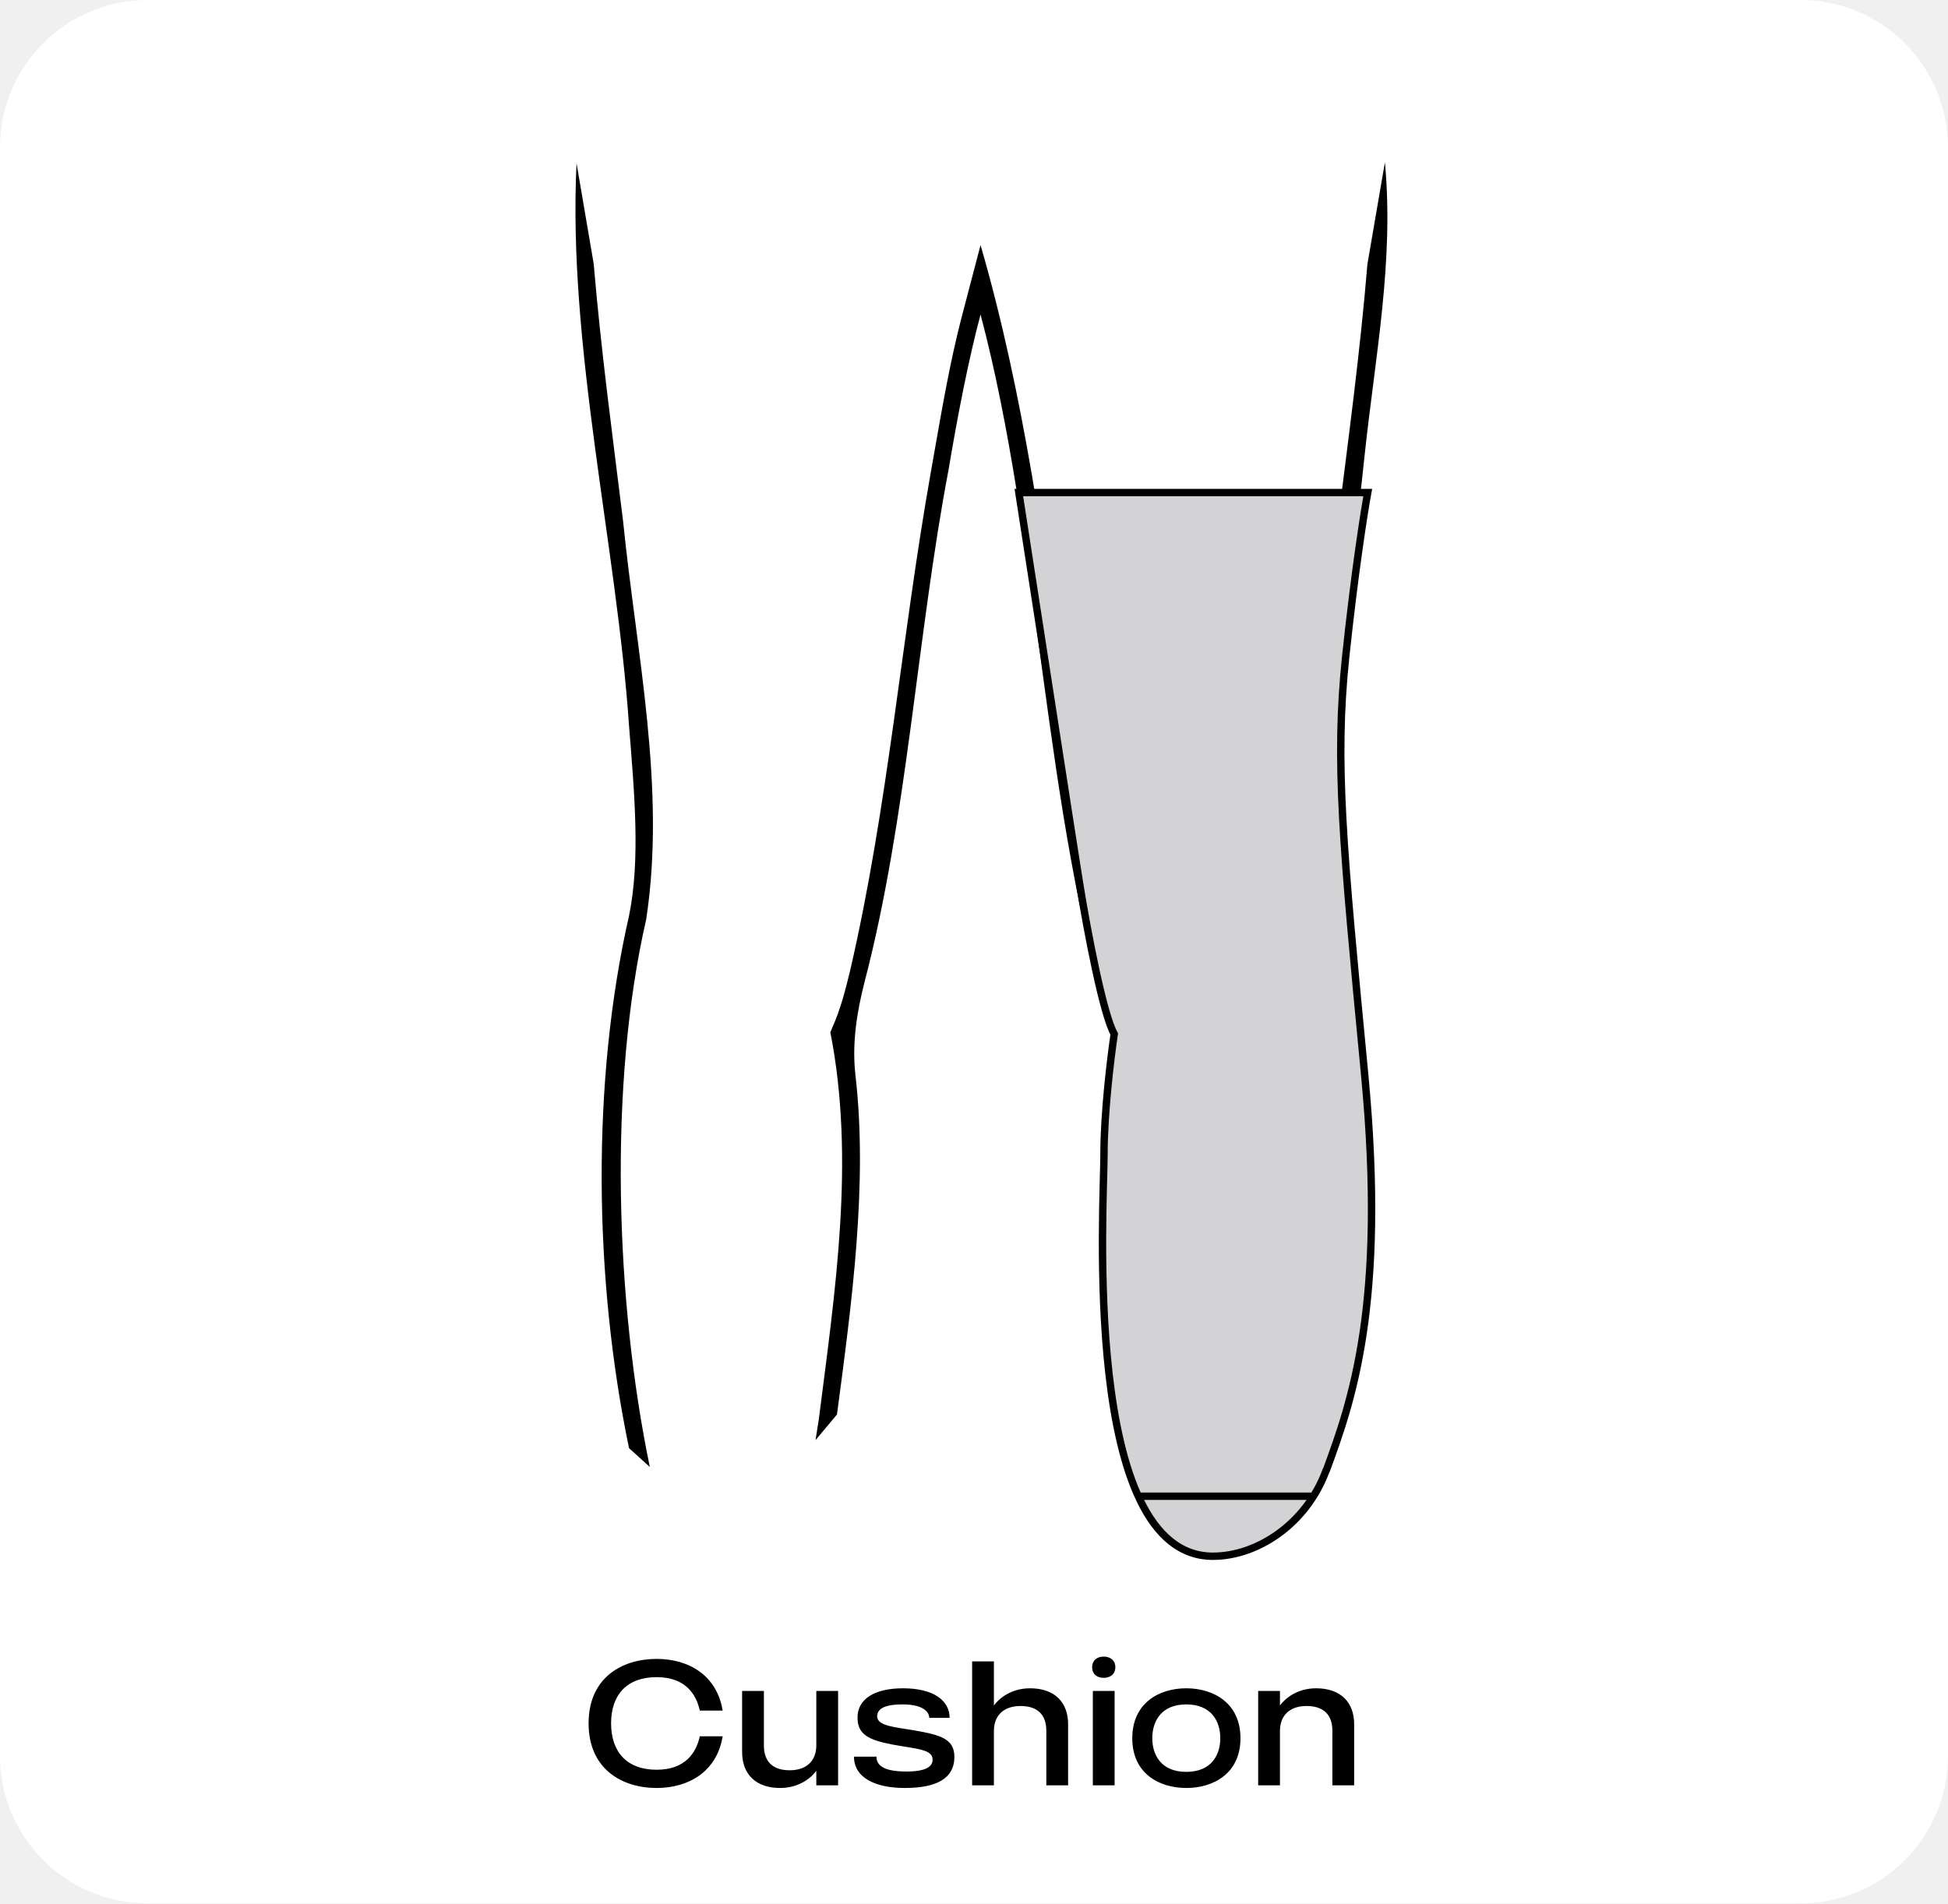
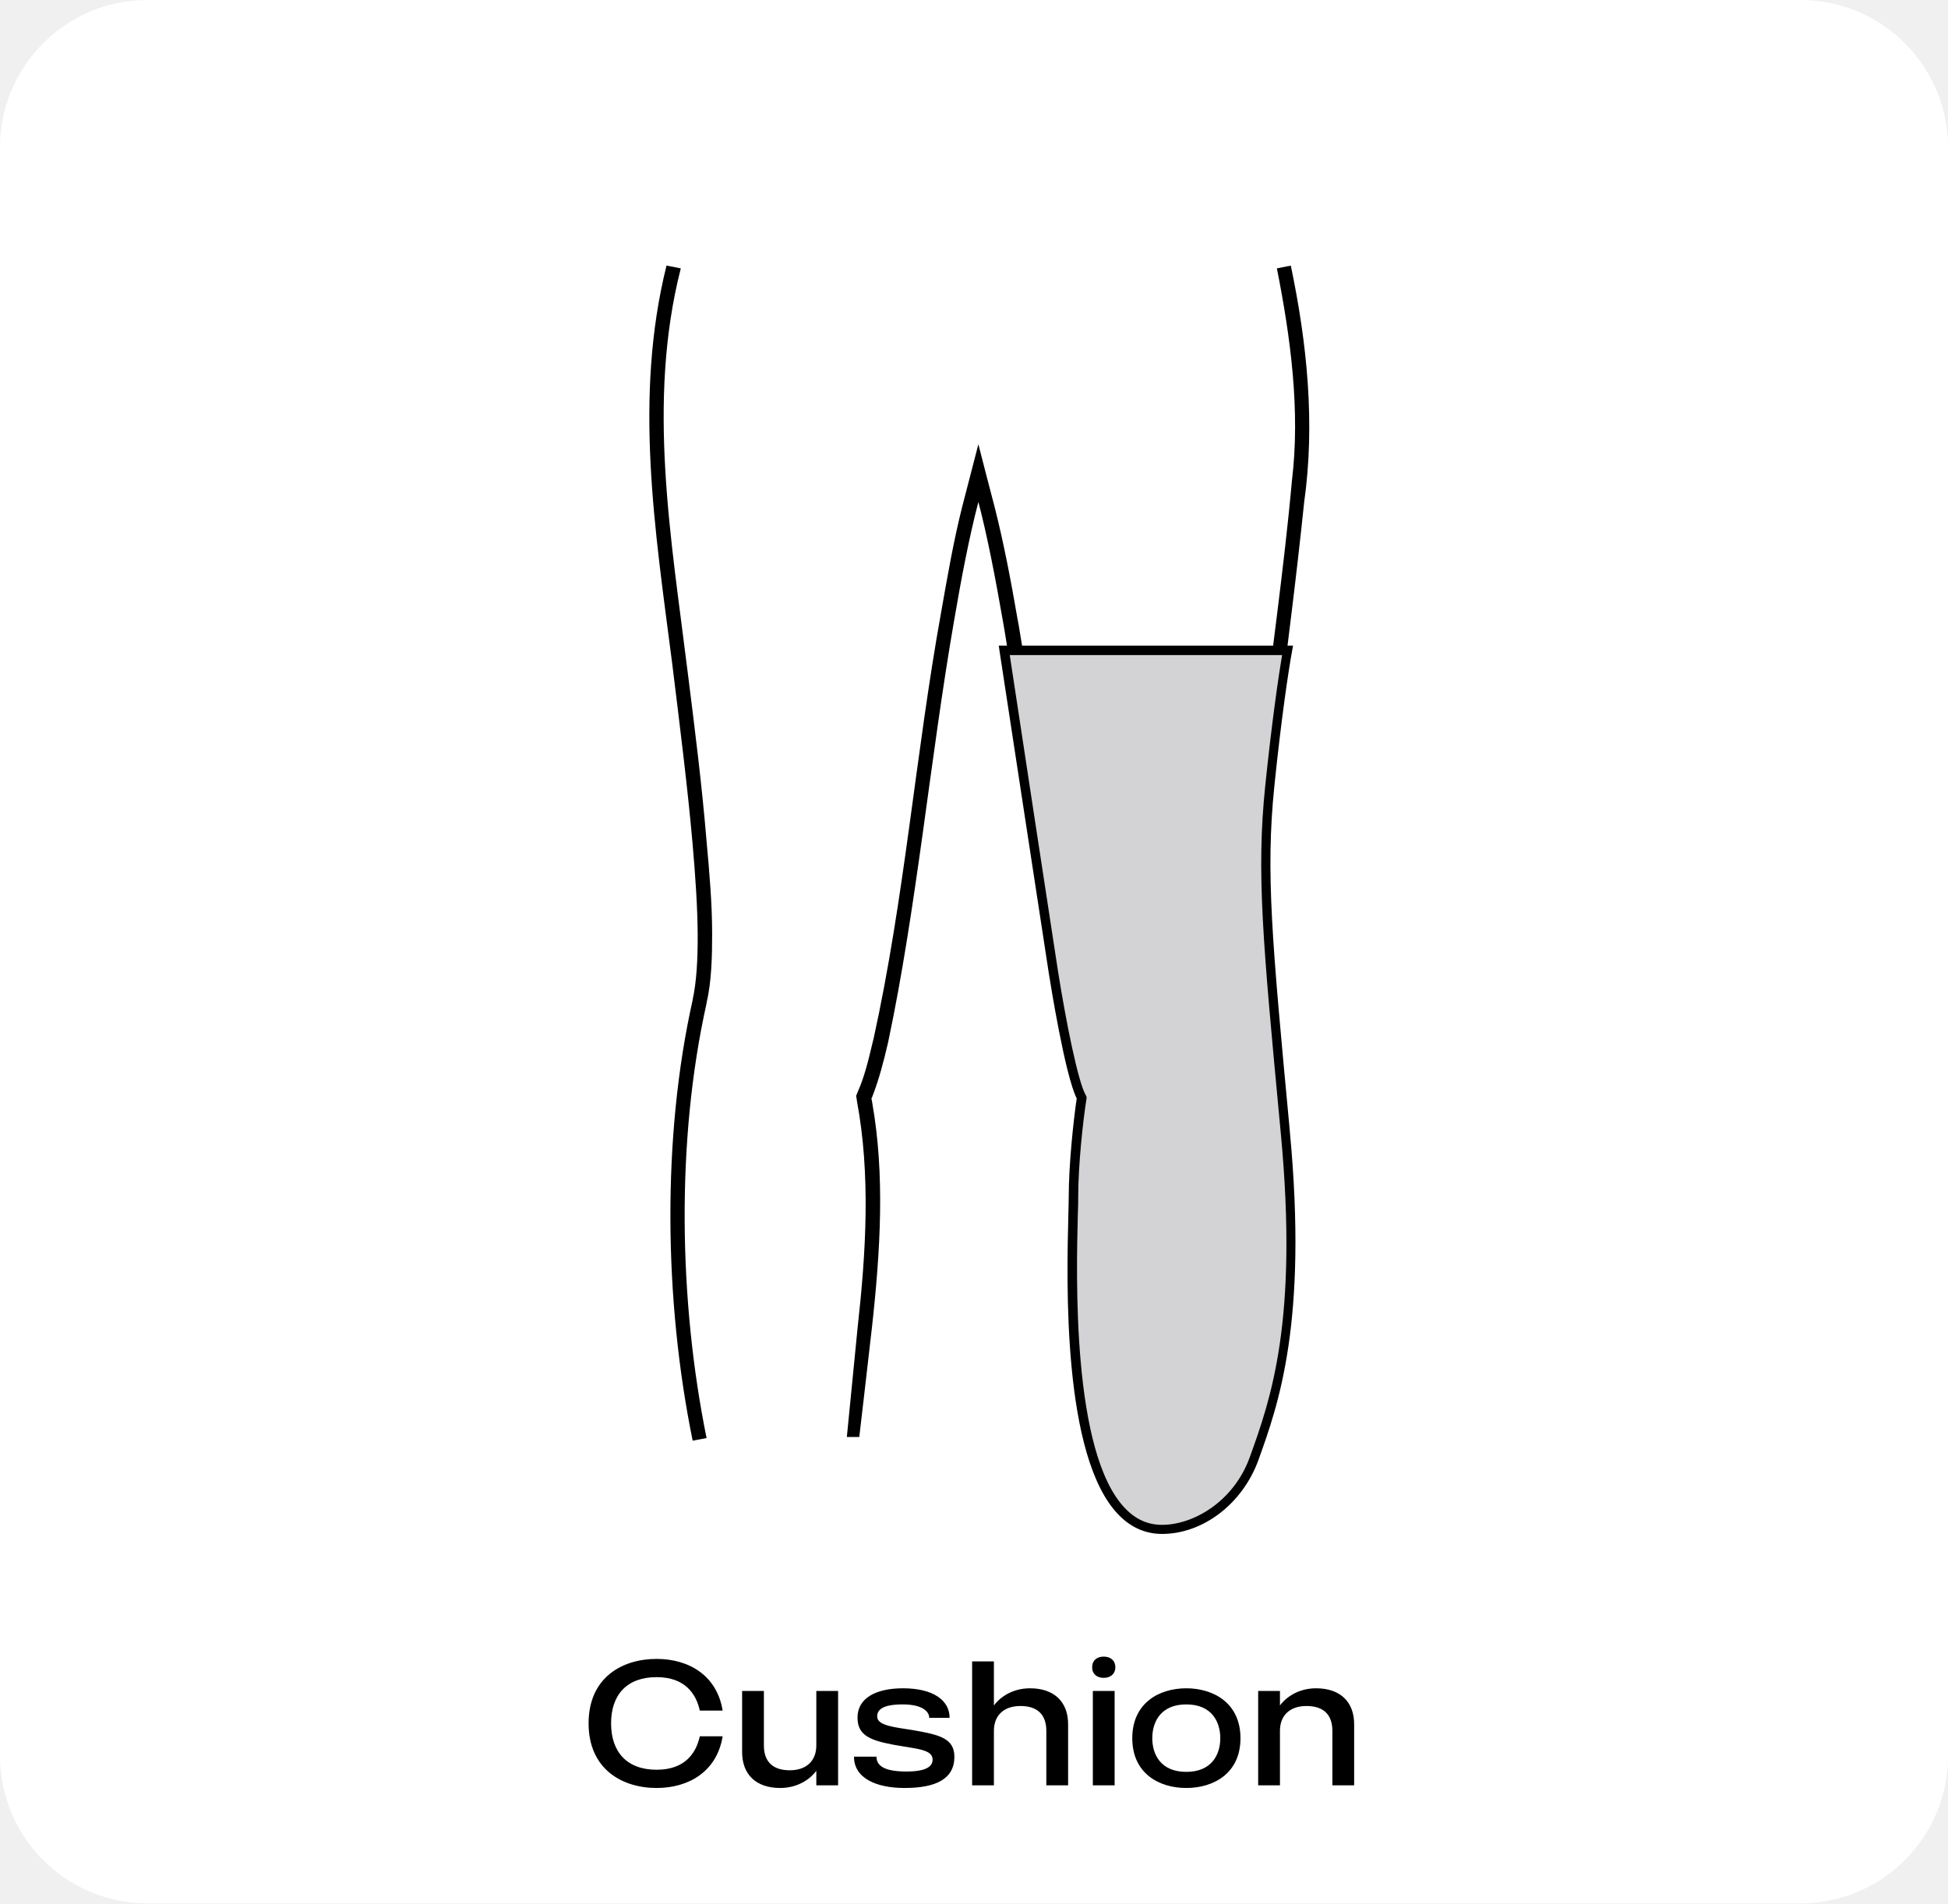
<svg xmlns="http://www.w3.org/2000/svg" width="132" height="129" viewBox="0 0 132 129" fill="none">
  <rect width="132" height="129" rx="10" fill="white" />
  <path d="M44.492 119.944C46.448 119.944 47.18 118.78 47.42 117.676H48.968C48.584 120.052 46.688 121.18 44.492 121.18C42.164 121.18 39.884 119.908 39.884 116.8C39.884 113.692 42.164 112.432 44.492 112.432C46.688 112.432 48.584 113.56 48.968 115.936H47.42C47.18 114.832 46.448 113.668 44.492 113.668C42.476 113.668 41.408 114.868 41.408 116.8C41.408 118.732 42.476 119.944 44.492 119.944ZM55.315 114.604H56.791V121H55.315V120.016C55.015 120.436 54.199 121.18 52.867 121.18C51.199 121.18 50.287 120.232 50.287 118.744V114.604H51.763V118.3C51.763 119.38 52.351 119.98 53.515 119.98C54.679 119.98 55.315 119.308 55.315 118.3V114.604ZM61.839 117.256C63.651 117.568 64.671 117.808 64.671 119.068C64.671 120.556 63.435 121.18 61.299 121.18C59.355 121.18 57.867 120.508 57.867 119.056H59.391C59.391 119.752 60.075 120.064 61.419 120.064C62.727 120.064 63.195 119.74 63.195 119.26C63.195 118.552 62.127 118.54 60.495 118.24C58.839 117.928 58.107 117.544 58.107 116.404C58.107 115.12 59.307 114.424 61.191 114.424C63.243 114.424 64.347 115.24 64.347 116.428H62.967C62.967 116.02 62.535 115.516 61.167 115.516C59.883 115.516 59.439 115.84 59.439 116.332C59.439 116.98 60.699 117.064 61.839 117.256ZM69.797 114.424C71.465 114.424 72.377 115.372 72.377 116.86V121H70.901V117.304C70.901 116.224 70.313 115.624 69.149 115.624C67.985 115.624 67.349 116.296 67.349 117.304V121H65.873V112.6H67.349V115.588C67.649 115.168 68.465 114.424 69.797 114.424ZM74.053 121V114.604H75.529V121H74.053ZM74.785 113.716C74.329 113.716 74.005 113.452 74.005 112.996C74.005 112.54 74.329 112.276 74.785 112.276C75.253 112.276 75.577 112.54 75.577 112.996C75.577 113.452 75.253 113.716 74.785 113.716ZM80.385 114.424C82.257 114.424 84.057 115.444 84.057 117.808C84.057 120.172 82.257 121.18 80.385 121.18C78.513 121.18 76.725 120.172 76.725 117.808C76.725 115.444 78.513 114.424 80.385 114.424ZM80.385 120.088C82.101 120.088 82.689 118.924 82.689 117.808C82.689 116.68 82.101 115.516 80.385 115.516C78.669 115.516 78.081 116.68 78.081 117.808C78.081 118.924 78.669 120.088 80.385 120.088ZM89.18 114.424C90.848 114.424 91.76 115.372 91.76 116.86V121H90.284V117.304C90.284 116.224 89.696 115.624 88.532 115.624C87.368 115.624 86.732 116.296 86.732 117.304V121H85.256V114.604H86.732V115.588C87.032 115.168 87.848 114.424 89.18 114.424Z" fill="black" />
-   <g clip-path="url(#clip0_9371_4430)">
-     <rect width="55" height="95" transform="translate(39 11)" fill="white" />
-     <path fill-rule="evenodd" clip-rule="evenodd" d="M93.844 11C94.47 17.684 93.195 24.081 92.479 30.765C91.428 41.274 88.968 52.113 90.287 62.051C92.725 72.648 92.681 85.246 90.645 96.348H89.437C91.473 85.487 91.562 73.043 89.124 62.337C87.76 53.498 89.728 44.506 90.623 35.69C91.361 29.776 92.166 23.884 92.658 17.904" fill="black" />
-     <path fill-rule="evenodd" clip-rule="evenodd" d="M55.261 97.605L55.484 96.197C56.58 87.557 57.967 78.609 56.267 69.969L56.379 69.683C56.938 68.474 57.296 67.066 57.609 65.769C60.181 54.666 61.076 43.278 63.067 32.043C63.156 31.494 63.268 30.944 63.358 30.394C63.872 27.47 64.386 24.524 65.124 21.644C65.214 21.292 66.332 17.049 66.444 16.609C69.419 26.855 70.806 37.518 72.304 48.027C73.177 53.831 73.892 59.635 75.234 65.308C75.525 66.737 75.928 68.342 76.509 69.705L76.688 69.99C74.988 78.719 76.196 87.667 77.225 96.395H76.017C75.637 93.515 75.301 90.679 75.055 87.887C74.496 81.555 74.362 75.685 75.391 70.166C70.671 54.93 70.515 36.704 66.444 21.314C65.661 24.238 64.901 28.086 64.275 31.845C62.15 42.992 61.479 55.458 58.593 66.517C58.057 68.605 57.721 70.738 57.967 72.871C58.817 80.236 57.721 88.283 56.715 95.868" fill="black" />
-     <path fill-rule="evenodd" clip-rule="evenodd" d="M39.067 11.062C38.463 23.506 41.796 37.05 42.624 49.186C42.981 53.671 43.407 58.244 42.624 62.069C40.074 73.238 40.23 86.649 42.624 98.148L44.033 99.423C41.707 88.21 41.215 73.524 43.787 62.311C45.151 53.385 43.116 44.239 42.221 35.313C41.505 29.509 40.722 23.726 40.23 17.878" fill="black" />
-     <path d="M89.862 99.648C88.52 103.319 85.165 105.474 82.19 105.474C73.266 105.474 74.809 81.707 74.809 78.234C74.809 75.441 75.257 71.726 75.503 70.077C74.764 68.802 73.691 63.217 73.132 59.744C72.684 56.951 70.224 41.012 69.039 33.383H92.68C92.434 34.724 91.786 38.835 91.182 44.551C90.444 51.609 90.98 57.237 92.434 72.429L92.479 72.913C93.955 88.457 91.562 95.053 89.884 99.626L89.862 99.648Z" fill="#D3D3D5" stroke="black" stroke-width="0.5" stroke-miterlimit="10" />
-     <path d="M77.001 101.406H89.034" stroke="black" stroke-width="0.5" stroke-miterlimit="10" />
-   </g>
-   <defs>
-     <clipPath id="clip0_9371_4430">
-       <rect width="55" height="95" fill="white" transform="translate(39 11)" />
-     </clipPath>
-   </defs>
+   <path fill-rule="evenodd" clip-rule="evenodd" d="M87.467 18C88.573 23.28 89.126 28.686 88.372 34.041C88.108 36.581 87.806 39.221 87.48 41.848C87.354 42.866 87.228 43.897 87.102 44.915C86.574 49.215 86.046 53.414 85.719 57.11C85.518 59.398 85.38 61.485 85.367 63.295C85.355 65.093 85.443 66.614 85.707 67.758V67.783C87.68 76.545 87.655 86.967 85.996 96.144H85.015C86.662 87.155 86.738 76.847 84.764 67.997V67.971C84.437 66.513 84.387 64.816 84.387 63.295C84.387 61.221 84.525 59.096 84.714 57.022C85.053 53.326 85.531 49.63 85.996 45.934C86.172 44.538 86.348 43.143 86.524 41.735C86.901 38.705 87.266 35.663 87.542 32.595C88.12 27.831 87.454 22.878 86.524 18.189L87.48 18H87.467Z" fill="black" />
+   <path fill-rule="evenodd" clip-rule="evenodd" d="M59.069 90.113C59.672 84.695 59.961 79.616 59.106 74.751C59.094 74.662 59.081 74.575 59.056 74.499V74.461V74.436V74.411L59.081 74.398C59.119 74.298 59.157 74.21 59.194 74.097C59.534 73.204 59.86 72.035 60.175 70.665C62.098 61.613 63.041 51.343 64.638 42.14C65.153 39.111 65.694 36.32 66.297 34.019C66.297 34.019 66.297 34.019 66.297 34.007C66.297 34.007 66.297 34.007 66.297 34.019C66.9 36.32 67.441 39.111 67.969 42.153C68.007 42.341 68.032 42.542 68.07 42.731C68.547 45.61 69 48.69 69.44 51.782C69.465 51.959 69.49 52.122 69.515 52.285L69.566 52.625V52.725C69.666 53.304 69.742 53.882 69.83 54.46L69.918 55.076C70.081 56.233 70.245 57.364 70.408 58.496C70.747 60.872 71.099 63.16 71.439 65.246C71.778 67.245 72.118 69.068 72.469 70.615V70.652C72.796 72.022 73.123 73.192 73.463 74.084C73.5 74.185 73.538 74.285 73.576 74.373V74.398L73.601 74.424C73.601 74.487 73.576 74.549 73.563 74.612C73.538 74.725 73.526 74.851 73.5 74.964C72.771 79.301 72.872 84.079 73.312 89.082C73.513 91.382 73.79 93.733 74.091 96.122H75.085C74.783 93.758 74.519 91.382 74.305 88.994C73.878 84.292 73.689 79.301 74.582 74.587V74.549L74.632 74.26L74.494 74.021C74.016 72.89 73.689 71.57 73.45 70.388C73.023 68.641 72.696 66.843 72.407 65.058C71.904 62.091 71.477 59.099 71.062 56.094C71.011 55.705 70.948 55.315 70.898 54.925C70.747 53.819 70.584 52.713 70.421 51.619V51.531C70.031 48.665 69.603 45.798 69.113 42.882C69.063 42.568 69.013 42.253 68.95 41.952C68.51 39.4 68.019 36.797 67.378 34.283C67.265 33.868 66.41 30.575 66.297 30.109C66.184 30.549 65.316 33.881 65.216 34.283C64.612 36.659 64.198 39.098 63.77 41.512C62.035 51.129 61.294 60.872 59.194 70.401C59.157 70.539 59.131 70.665 59.094 70.803C58.842 71.872 58.566 73.016 58.113 74.021L58.012 74.273L58.063 74.562V74.6C59.006 79.628 58.679 84.908 58.113 89.987L57.384 97.392H58.226C58.226 97.392 58.867 91.923 59.069 90.1V90.113Z" fill="black" />
+   <path fill-rule="evenodd" clip-rule="evenodd" d="M46.937 97.64C44.988 88.111 44.862 77.023 46.937 67.77V67.745C47.188 66.601 47.288 65.093 47.276 63.295C47.263 61.485 47.125 59.398 46.924 57.11C46.597 53.401 46.069 49.202 45.541 44.903C44.384 35.914 42.939 26.938 45.164 18L46.132 18.189C43.819 27.253 45.491 36.543 46.61 45.645C47.087 49.441 47.565 53.225 47.879 57.022C48.068 59.096 48.256 61.221 48.256 63.295C48.256 64.803 48.219 66.513 47.879 67.971V67.997C45.805 77.287 45.994 88.174 47.879 97.464" fill="black" />
+   <path d="M84.99 98.852C83.897 101.882 81.168 103.654 78.755 103.654C71.501 103.654 72.746 84.017 72.746 81.151C72.746 78.851 73.098 75.771 73.299 74.4C72.696 73.344 71.841 68.743 71.376 65.864C71.011 63.564 69.012 50.389 68.044 44.078H87.24C87.039 45.184 86.511 48.591 86.034 53.306C85.43 59.139 85.87 63.79 87.052 76.349L87.09 76.751C88.297 89.599 86.336 95.043 84.978 98.827L84.99 98.852Z" fill="#D3D3D5" />
+   <path d="M78.742 103.962C77.623 103.962 76.63 103.522 75.801 102.668C71.966 98.733 72.281 86.815 72.394 82.327C72.406 81.811 72.419 81.397 72.419 81.133C72.419 78.958 72.733 75.991 72.96 74.445C72.168 72.873 71.174 66.625 71.061 65.909C70.659 63.331 68.22 47.303 67.73 44.122L67.68 43.758H87.618L87.555 44.122C87.341 45.254 86.826 48.636 86.348 53.325C85.757 59.133 86.197 63.797 87.366 76.28L87.404 76.72C88.624 89.644 86.612 95.225 85.28 98.934C84.211 101.901 81.533 103.962 78.742 103.962ZM68.421 44.386C69.012 48.271 71.3 63.319 71.69 65.808C72.231 69.228 73.048 73.326 73.576 74.231L73.626 74.332V74.445C73.387 75.941 73.06 78.958 73.06 81.145C73.06 81.409 73.06 81.824 73.035 82.352C72.935 86.35 72.608 98.494 76.253 102.24C76.97 102.982 77.787 103.346 78.742 103.346C80.867 103.346 83.595 101.775 84.689 98.758C86.084 94.873 87.995 89.581 86.788 76.796L86.75 76.393C85.569 63.834 85.129 59.145 85.732 53.287C86.172 49.013 86.637 45.807 86.876 44.399H68.421V44.386Z" fill="black" />
</svg>
